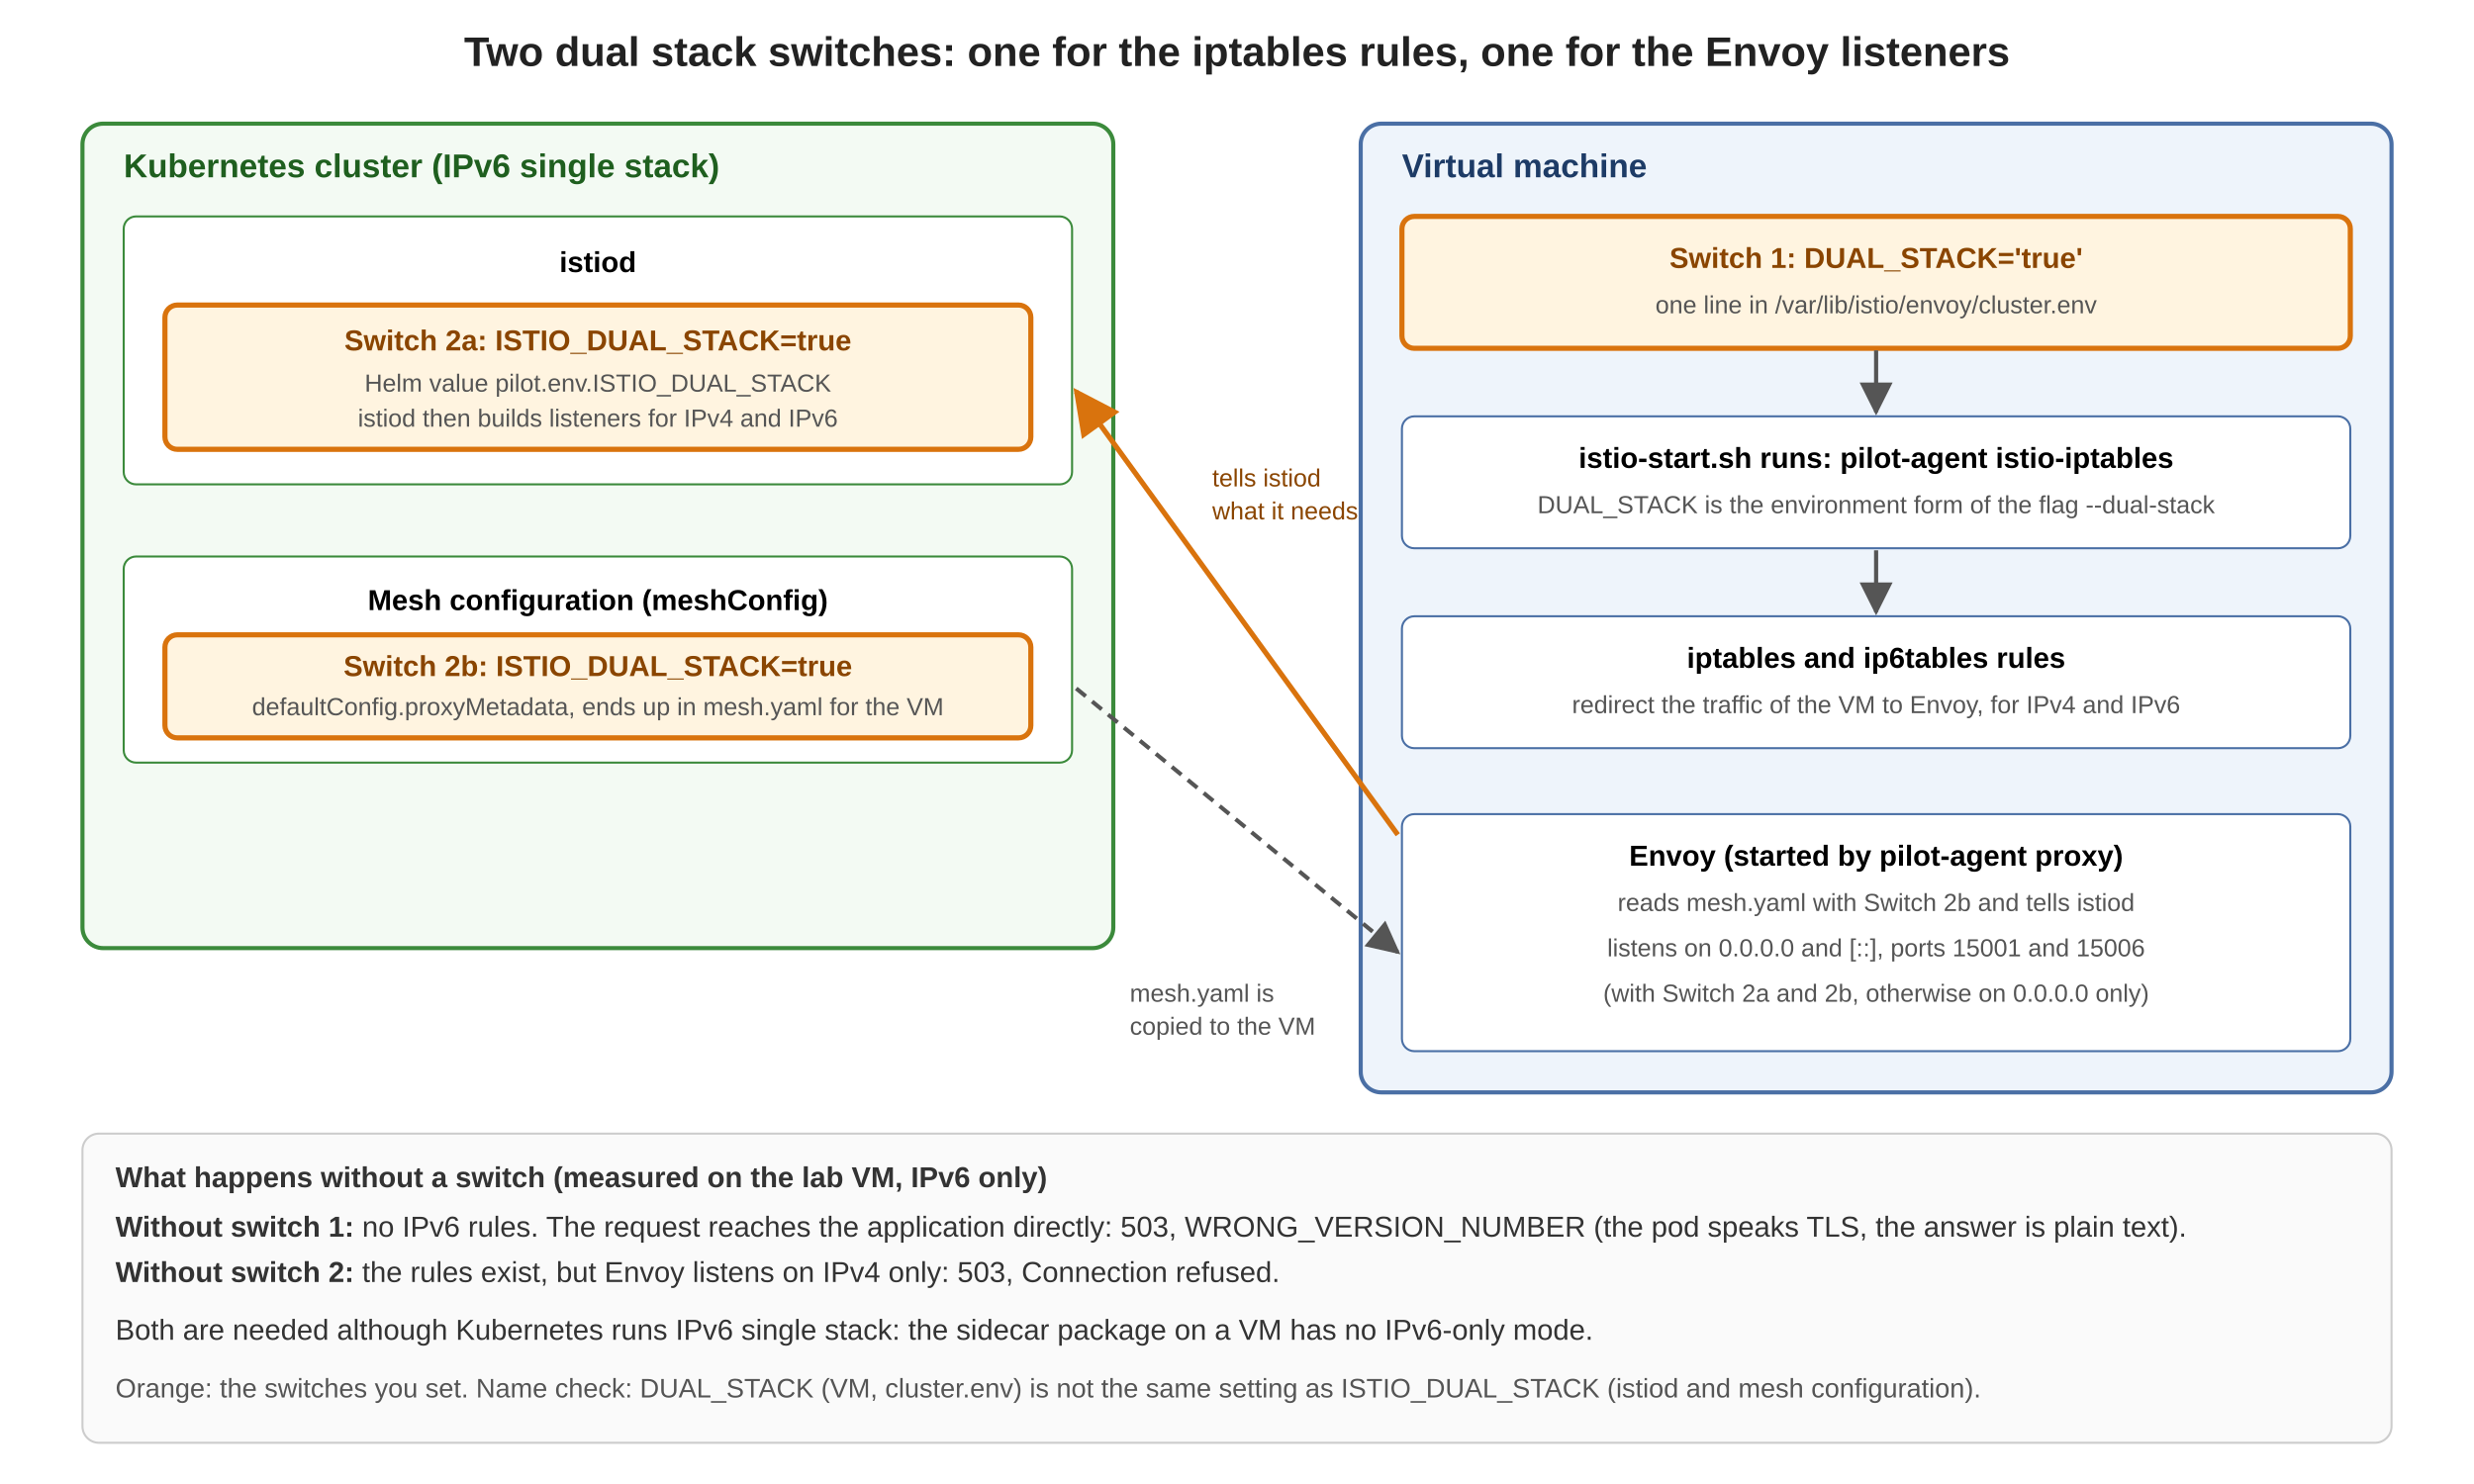
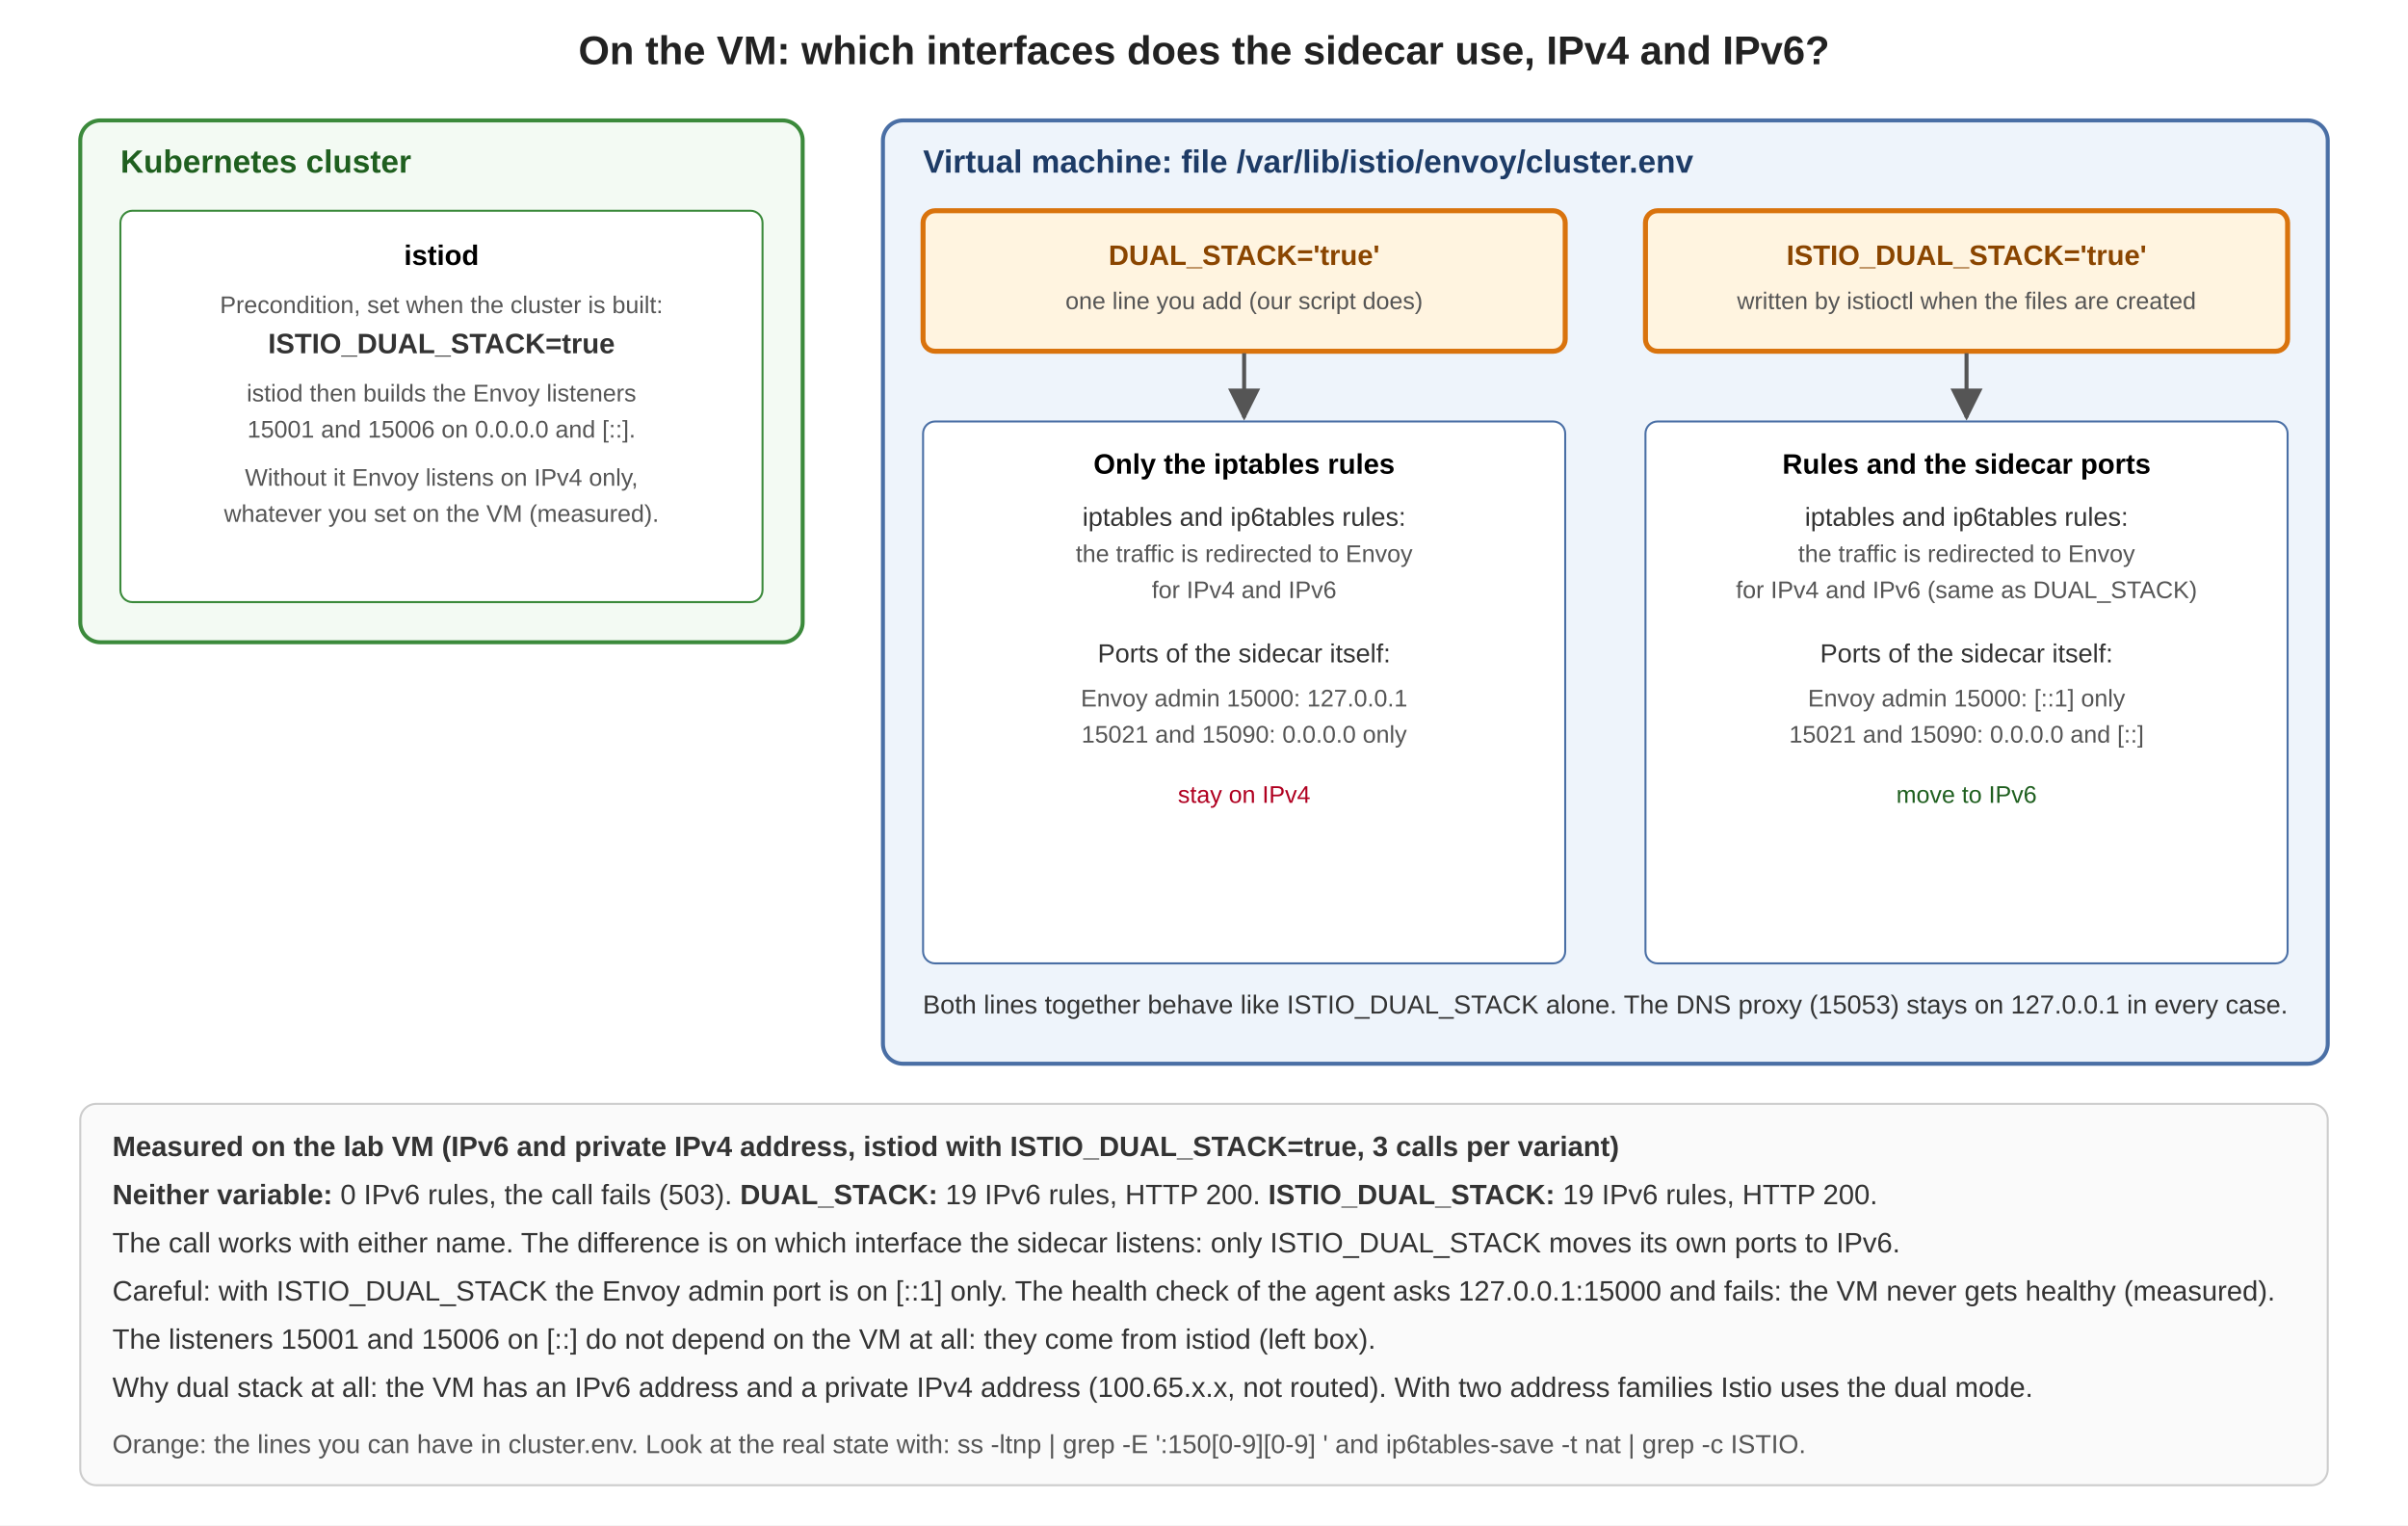
- <svg xmlns="http://www.w3.org/2000/svg" viewBox="0 0 1200 720" width="1200" height="720" font-family="Segoe UI, Arial, sans-serif" font-size="14">
+ <svg xmlns="http://www.w3.org/2000/svg" viewBox="0 0 1200 760" width="1200" height="760" font-family="Segoe UI, Arial, sans-serif" font-size="14">
  <defs>
    <marker id="pg" viewBox="0 0 10 10" refX="9" refY="5" markerWidth="8" markerHeight="8" orient="auto-start-reverse">
      <path d="M0,0 L10,5 L0,10 z" fill="#555" />
    </marker>
-     <marker id="po" viewBox="0 0 10 10" refX="9" refY="5" markerWidth="9" markerHeight="9" orient="auto-start-reverse">
-       <path d="M0,0 L10,5 L0,10 z" fill="#d9730d" />
-     </marker>
  </defs>
-   <rect width="1200" height="720" fill="#ffffff" />
-   <text x="600" y="32" text-anchor="middle" font-size="20" font-weight="bold" fill="#222">Two dual stack switches: one for the iptables rules, one for the Envoy listeners</text>
-   <rect x="40" y="60" width="500" height="400" rx="10" fill="#f3faf3" stroke="#3b8a3b" stroke-width="2" />
-   <text x="60" y="86" font-weight="bold" font-size="16" fill="#1f5f1f">Kubernetes cluster (IPv6 single stack)</text>
-   <rect x="60" y="105" width="460" height="130" rx="6" fill="#fff" stroke="#3b8a3b" />
-   <text x="290" y="132" text-anchor="middle" font-weight="bold">istiod</text>
-   <rect x="80" y="148" width="420" height="70" rx="6" fill="#fff4e0" stroke="#d9730d" stroke-width="2.5" />
-   <text x="290" y="170" text-anchor="middle" font-weight="bold" fill="#8a4500">Switch 2a: ISTIO_DUAL_STACK=true</text>
-   <text x="290" y="190" text-anchor="middle" fill="#555" font-size="12">Helm value pilot.env.ISTIO_DUAL_STACK</text>
-   <text x="290" y="207" text-anchor="middle" fill="#555" font-size="12">istiod then builds listeners for IPv4 and IPv6</text>
-   <rect x="60" y="270" width="460" height="100" rx="6" fill="#fff" stroke="#3b8a3b" />
-   <text x="290" y="296" text-anchor="middle" font-weight="bold">Mesh configuration (meshConfig)</text>
-   <rect x="80" y="308" width="420" height="50" rx="6" fill="#fff4e0" stroke="#d9730d" stroke-width="2.5" />
-   <text x="290" y="328" text-anchor="middle" font-weight="bold" fill="#8a4500">Switch 2b: ISTIO_DUAL_STACK=true</text>
-   <text x="290" y="347" text-anchor="middle" fill="#555" font-size="12">defaultConfig.proxyMetadata, ends up in mesh.yaml for the VM</text>
-   <rect x="660" y="60" width="500" height="470" rx="10" fill="#eef4fb" stroke="#4a6fa5" stroke-width="2" />
-   <text x="680" y="86" font-weight="bold" font-size="16" fill="#1d3b66">Virtual machine</text>
-   <rect x="680" y="105" width="460" height="64" rx="6" fill="#fff4e0" stroke="#d9730d" stroke-width="2.5" />
-   <text x="910" y="130" text-anchor="middle" font-weight="bold" fill="#8a4500">Switch 1: DUAL_STACK='true'</text>
-   <text x="910" y="152" text-anchor="middle" fill="#555" font-size="12">one line in /var/lib/istio/envoy/cluster.env</text>
-   <path d="M910,170 L910,200" stroke="#555" stroke-width="2" fill="none" marker-end="url(#pg)" />
-   <rect x="680" y="202" width="460" height="64" rx="6" fill="#fff" stroke="#4a6fa5" />
-   <text x="910" y="227" text-anchor="middle" font-weight="bold">istio-start.sh runs: pilot-agent istio-iptables</text>
-   <text x="910" y="249" text-anchor="middle" fill="#555" font-size="12">DUAL_STACK is the environment form of the flag --dual-stack</text>
-   <path d="M910,267 L910,297" stroke="#555" stroke-width="2" fill="none" marker-end="url(#pg)" />
-   <rect x="680" y="299" width="460" height="64" rx="6" fill="#fff" stroke="#4a6fa5" />
-   <text x="910" y="324" text-anchor="middle" font-weight="bold">iptables and ip6tables rules</text>
-   <text x="910" y="346" text-anchor="middle" fill="#555" font-size="12">redirect the traffic of the VM to Envoy, for IPv4 and IPv6</text>
-   <rect x="680" y="395" width="460" height="115" rx="6" fill="#fff" stroke="#4a6fa5" />
-   <text x="910" y="420" text-anchor="middle" font-weight="bold">Envoy (started by pilot-agent proxy)</text>
-   <text x="910" y="442" text-anchor="middle" fill="#555" font-size="12">reads mesh.yaml with Switch 2b and tells istiod</text>
-   <text x="910" y="464" text-anchor="middle" fill="#555" font-size="12">listens on 0.0.0.0 and [::], ports 15001 and 15006</text>
-   <text x="910" y="486" text-anchor="middle" fill="#555" font-size="12">(with Switch 2a and 2b, otherwise on 0.0.0.0 only)</text>
-   <path d="M522,334 L678,462" stroke="#555" stroke-width="2" fill="none" stroke-dasharray="6 4" marker-end="url(#pg)" />
-   <text x="548" y="486" fill="#555" font-size="12">mesh.yaml is</text>
-   <text x="548" y="502" fill="#555" font-size="12">copied to the VM</text>
-   <path d="M678,405 L522,190" stroke="#d9730d" stroke-width="2.5" fill="none" marker-end="url(#po)" />
-   <text x="588" y="236" fill="#8a4500" font-size="12">tells istiod</text>
-   <text x="588" y="252" fill="#8a4500" font-size="12">what it needs</text>
-   <rect x="40" y="550" width="1120" height="150" rx="8" fill="#fafafa" stroke="#ccc" />
-   <text x="56" y="576" font-weight="bold" fill="#333">What happens without a switch (measured on the lab VM, IPv6 only)</text>
+   <rect width="1200" height="760" fill="#ffffff" />
+   <text x="600" y="32" text-anchor="middle" font-size="20" font-weight="bold" fill="#222">On the VM: which interfaces does the sidecar use, IPv4 and IPv6?</text>
+   <rect x="40" y="60" width="360" height="260" rx="10" fill="#f3faf3" stroke="#3b8a3b" stroke-width="2" />
+   <text x="60" y="86" font-weight="bold" font-size="16" fill="#1f5f1f">Kubernetes cluster</text>
+   <rect x="60" y="105" width="320" height="195" rx="6" fill="#fff" stroke="#3b8a3b" />
+   <text x="220" y="132" text-anchor="middle" font-weight="bold">istiod</text>
+   <text x="220" y="156" text-anchor="middle" fill="#555" font-size="12">Precondition, set when the cluster is built:</text>
+   <text x="220" y="176" text-anchor="middle" font-weight="bold" fill="#333">ISTIO_DUAL_STACK=true</text>
+   <text x="220" y="200" text-anchor="middle" fill="#555" font-size="12">istiod then builds the Envoy listeners</text>
+   <text x="220" y="218" text-anchor="middle" fill="#555" font-size="12">15001 and 15006 on 0.0.0.0 and [::].</text>
+   <text x="220" y="242" text-anchor="middle" fill="#555" font-size="12">Without it Envoy listens on IPv4 only,</text>
+   <text x="220" y="260" text-anchor="middle" fill="#555" font-size="12">whatever you set on the VM (measured).</text>
+   <rect x="440" y="60" width="720" height="470" rx="10" fill="#eef4fb" stroke="#4a6fa5" stroke-width="2" />
+   <text x="460" y="86" font-weight="bold" font-size="16" fill="#1d3b66">Virtual machine: file /var/lib/istio/envoy/cluster.env</text>
+   <rect x="460" y="105" width="320" height="70" rx="6" fill="#fff4e0" stroke="#d9730d" stroke-width="2.5" />
+   <text x="620" y="132" text-anchor="middle" font-weight="bold" fill="#8a4500">DUAL_STACK='true'</text>
+   <text x="620" y="154" text-anchor="middle" fill="#555" font-size="12">one line you add (our script does)</text>
+   <path d="M620,176 L620,208" stroke="#555" stroke-width="2" fill="none" marker-end="url(#pg)" />
+   <rect x="460" y="210" width="320" height="270" rx="6" fill="#fff" stroke="#4a6fa5" />
+   <text x="620" y="236" text-anchor="middle" font-weight="bold">Only the iptables rules</text>
+   <text x="620" y="262" text-anchor="middle" fill="#333" font-size="13">iptables and ip6tables rules:</text>
+   <text x="620" y="280" text-anchor="middle" fill="#555" font-size="12">the traffic is redirected to Envoy</text>
+   <text x="620" y="298" text-anchor="middle" fill="#555" font-size="12">for IPv4 and IPv6</text>
+   <text x="620" y="330" text-anchor="middle" fill="#333" font-size="13">Ports of the sidecar itself:</text>
+   <text x="620" y="352" text-anchor="middle" fill="#555" font-size="12">Envoy admin 15000: 127.0.0.1</text>
+   <text x="620" y="370" text-anchor="middle" fill="#555" font-size="12">15021 and 15090: 0.0.0.0 only</text>
+   <text x="620" y="400" text-anchor="middle" fill="#b00020" font-size="12">stay on IPv4</text>
+   <rect x="820" y="105" width="320" height="70" rx="6" fill="#fff4e0" stroke="#d9730d" stroke-width="2.5" />
+   <text x="980" y="132" text-anchor="middle" font-weight="bold" fill="#8a4500">ISTIO_DUAL_STACK='true'</text>
+   <text x="980" y="154" text-anchor="middle" fill="#555" font-size="12">written by istioctl when the files are created</text>
+   <path d="M980,176 L980,208" stroke="#555" stroke-width="2" fill="none" marker-end="url(#pg)" />
+   <rect x="820" y="210" width="320" height="270" rx="6" fill="#fff" stroke="#4a6fa5" />
+   <text x="980" y="236" text-anchor="middle" font-weight="bold">Rules and the sidecar ports</text>
+   <text x="980" y="262" text-anchor="middle" fill="#333" font-size="13">iptables and ip6tables rules:</text>
+   <text x="980" y="280" text-anchor="middle" fill="#555" font-size="12">the traffic is redirected to Envoy</text>
+   <text x="980" y="298" text-anchor="middle" fill="#555" font-size="12">for IPv4 and IPv6 (same as DUAL_STACK)</text>
+   <text x="980" y="330" text-anchor="middle" fill="#333" font-size="13">Ports of the sidecar itself:</text>
+   <text x="980" y="352" text-anchor="middle" fill="#555" font-size="12">Envoy admin 15000: [::1] only</text>
+   <text x="980" y="370" text-anchor="middle" fill="#555" font-size="12">15021 and 15090: 0.0.0.0 and [::]</text>
+   <text x="980" y="400" text-anchor="middle" fill="#1f5f1f" font-size="12">move to IPv6</text>
+   <text x="800" y="505" text-anchor="middle" fill="#333" font-size="13">Both lines together behave like ISTIO_DUAL_STACK alone. The DNS proxy (15053) stays on 127.0.0.1 in every case.</text>
+   <rect x="40" y="550" width="1120" height="190" rx="8" fill="#fafafa" stroke="#ccc" />
+   <text x="56" y="576" font-weight="bold" fill="#333">Measured on the lab VM (IPv6 and private IPv4 address, istiod with ISTIO_DUAL_STACK=true, 3 calls per variant)</text>
  <text x="56" y="600" fill="#333">
-     <tspan font-weight="bold">Without switch 1:</tspan> no IPv6 rules. The request reaches the application directly: 503, WRONG_VERSION_NUMBER (the pod speaks TLS, the answer is plain text).</text>
-   <text x="56" y="622" fill="#333">
-     <tspan font-weight="bold">Without switch 2:</tspan> the rules exist, but Envoy listens on IPv4 only: 503, Connection refused.</text>
-   <text x="56" y="650" fill="#333">Both are needed although Kubernetes runs IPv6 single stack: the sidecar package on a VM has no IPv6-only mode.</text>
-   <text x="56" y="678" fill="#555" font-size="13">Orange: the switches you set. Name check: DUAL_STACK (VM, cluster.env) is not the same setting as ISTIO_DUAL_STACK (istiod and mesh configuration).</text>
+     <tspan font-weight="bold">Neither variable:</tspan> 0 IPv6 rules, the call fails (503). <tspan font-weight="bold">DUAL_STACK:</tspan> 19 IPv6 rules, HTTP 200. <tspan font-weight="bold">ISTIO_DUAL_STACK:</tspan> 19 IPv6 rules, HTTP 200.</text>
+   <text x="56" y="624" fill="#333">The call works with either name. The difference is on which interface the sidecar listens: only ISTIO_DUAL_STACK moves its own ports to IPv6.</text>
+   <text x="56" y="648" fill="#333">Careful: with ISTIO_DUAL_STACK the Envoy admin port is on [::1] only. The health check of the agent asks 127.0.0.1:15000 and fails: the VM never gets healthy (measured).</text>
+   <text x="56" y="672" fill="#333">The listeners 15001 and 15006 on [::] do not depend on the VM at all: they come from istiod (left box).</text>
+   <text x="56" y="696" fill="#333">Why dual stack at all: the VM has an IPv6 address and a private IPv4 address (100.65.x.x, not routed). With two address families Istio uses the dual mode.</text>
+   <text x="56" y="724" fill="#555" font-size="13">Orange: the lines you can have in cluster.env. Look at the real state with: ss -ltnp | grep -E ':150[0-9][0-9] '  and  ip6tables-save -t nat | grep -c ISTIO.</text>
</svg>
